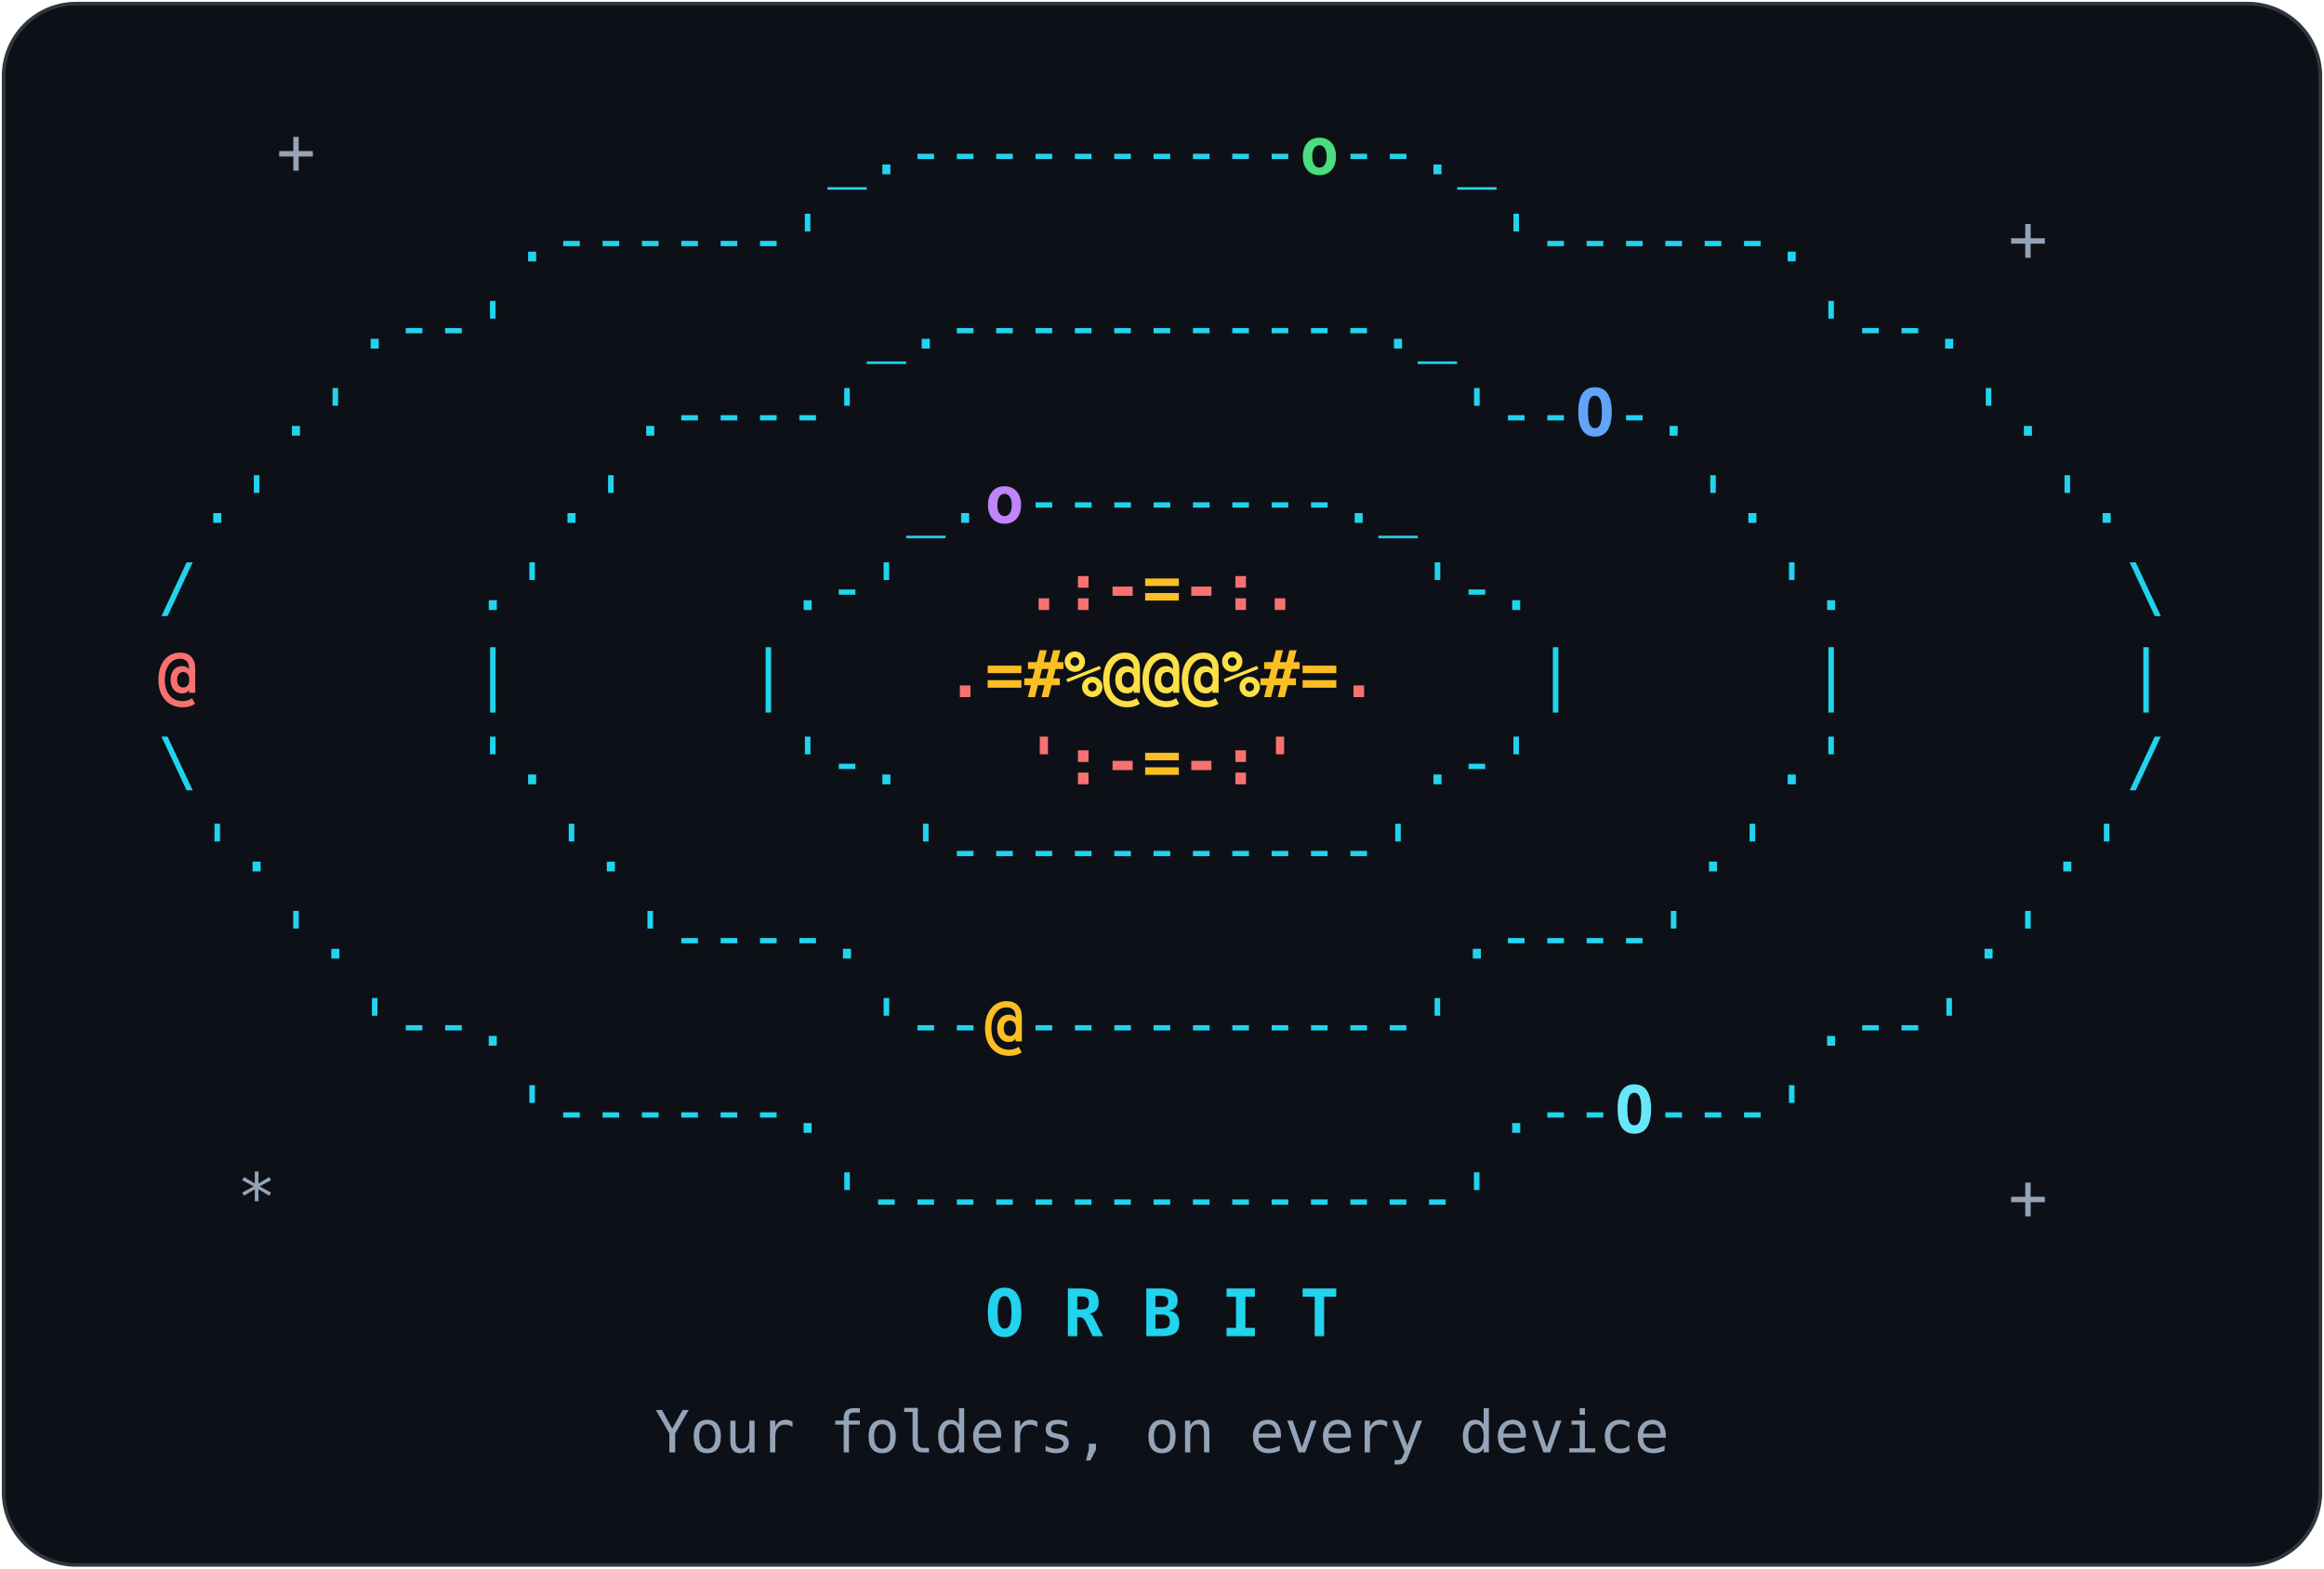
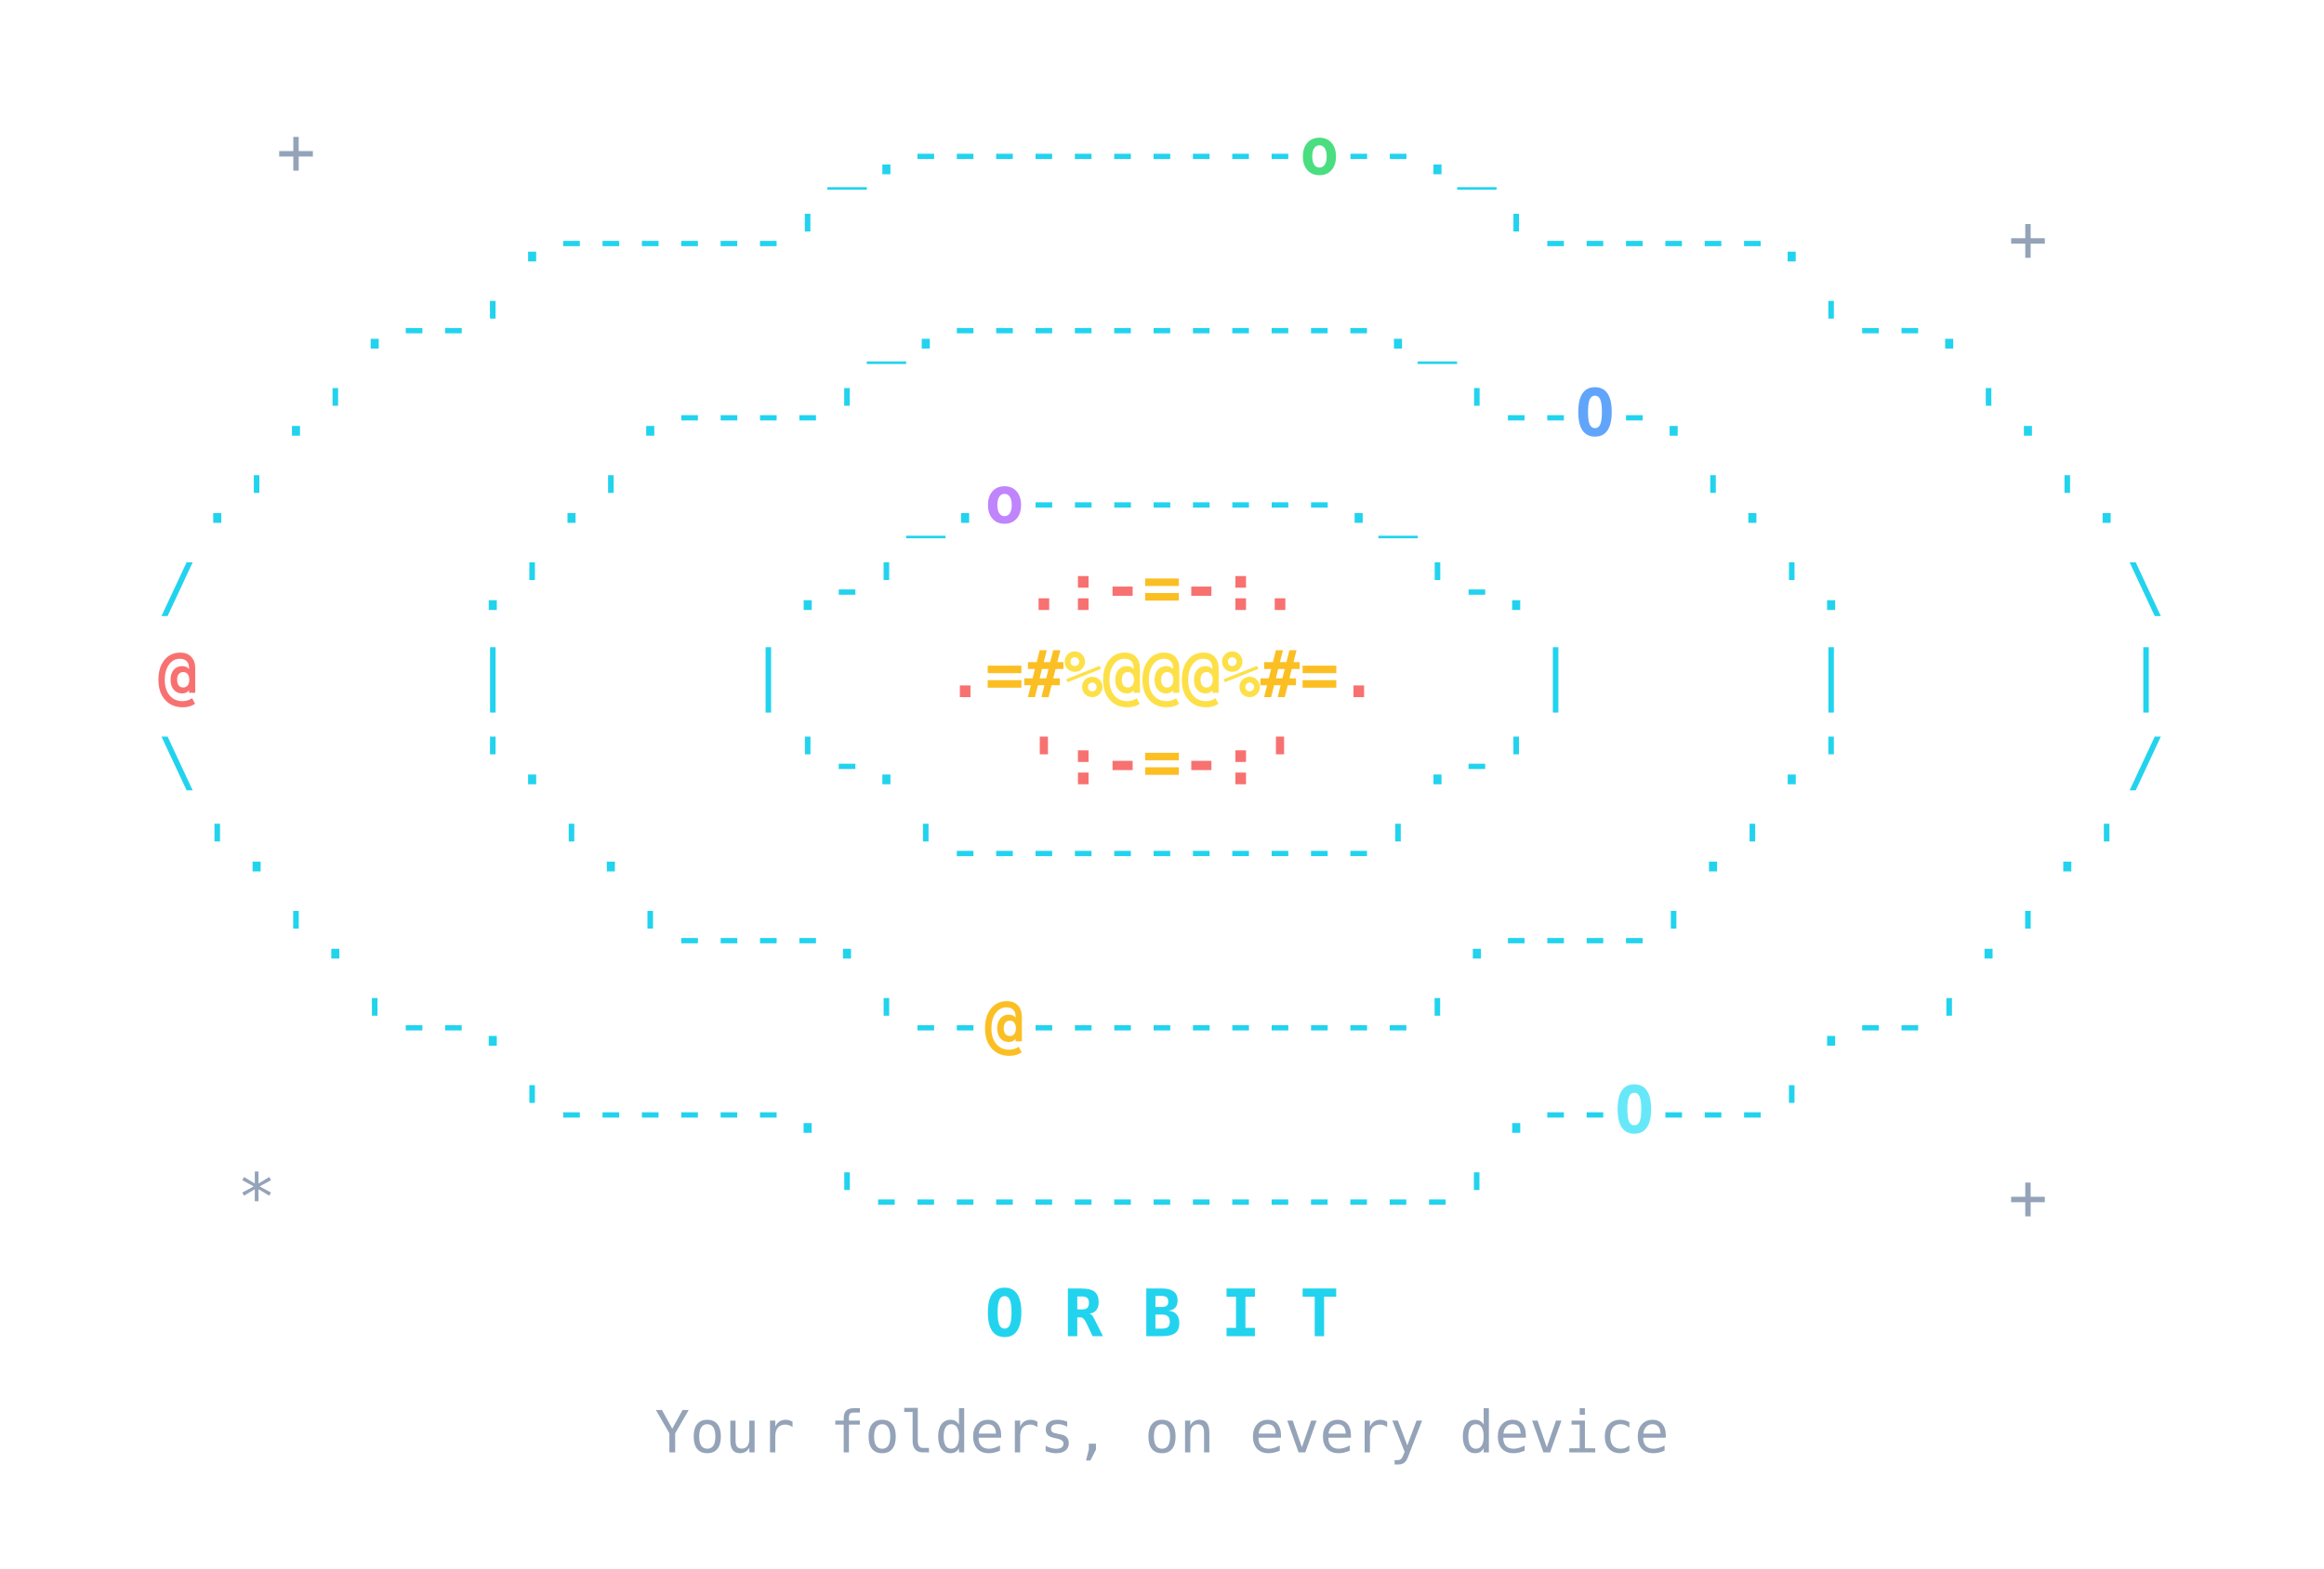
<svg xmlns="http://www.w3.org/2000/svg" width="640" height="432" viewBox="0 0 640 432" role="img" aria-labelledby="title description">
-   <rect x="1" y="1" width="638" height="430" rx="20" fill="#0d1117" stroke="#30363d" />
  <g font-family="DejaVu Sans Mono, monospace" font-size="18">
    <text y="48">
      <tspan x="76.10" fill="#94a3b8">+</tspan>
      <tspan x="227.86" fill="#22d3ee">_.----------</tspan>
      <tspan x="357.94" fill="#4ade80" font-weight="bold">o</tspan>
      <tspan x="368.78" fill="#22d3ee">--._</tspan>
    </text>
    <text y="72">
      <tspan x="141.14" fill="#22d3ee">.------'</tspan>
      <tspan x="412.14" fill="#22d3ee">'------.</tspan>
      <tspan x="553.06" fill="#94a3b8">+</tspan>
    </text>
    <text y="96">
      <tspan x="97.78" fill="#22d3ee">.--'</tspan>
      <tspan x="238.70" fill="#22d3ee">_.-----------._</tspan>
      <tspan x="498.86" fill="#22d3ee">'--.</tspan>
    </text>
    <text y="120">
      <tspan x="76.10" fill="#22d3ee">.'</tspan>
      <tspan x="173.66" fill="#22d3ee">.----'</tspan>
      <tspan x="401.30" fill="#22d3ee">'--</tspan>
      <tspan x="433.82" fill="#60a5fa" font-weight="bold">O</tspan>
      <tspan x="444.66" fill="#22d3ee">-.</tspan>
      <tspan x="542.22" fill="#22d3ee">'.</tspan>
    </text>
    <text y="144">
      <tspan x="54.42" fill="#22d3ee">.'</tspan>
      <tspan x="151.98" fill="#22d3ee">.'</tspan>
      <tspan x="249.54" fill="#22d3ee">_.</tspan>
      <tspan x="271.22" fill="#c084fc" font-weight="bold">o</tspan>
      <tspan x="282.06" fill="#22d3ee">--------._</tspan>
      <tspan x="466.34" fill="#22d3ee">'.</tspan>
      <tspan x="563.90" fill="#22d3ee">'.</tspan>
    </text>
    <text y="168">
      <tspan x="43.58" fill="#22d3ee">/</tspan>
      <tspan x="130.30" fill="#22d3ee">.'</tspan>
      <tspan x="217.02" fill="#22d3ee">.-'</tspan>
      <tspan x="282.06" fill="#f87171" font-weight="bold">.:-</tspan>
      <tspan x="314.58" fill="#fbbf24" font-weight="bold">=</tspan>
      <tspan x="325.42" fill="#f87171" font-weight="bold">-:.</tspan>
      <tspan x="390.46" fill="#22d3ee">'-.</tspan>
      <tspan x="488.02" fill="#22d3ee">'.</tspan>
      <tspan x="585.58" fill="#22d3ee">\</tspan>
    </text>
    <text y="192">
      <tspan x="43.58" fill="#f87171" font-weight="bold">@</tspan>
      <tspan x="130.30" fill="#22d3ee">|</tspan>
      <tspan x="206.18" fill="#22d3ee">|</tspan>
      <tspan x="260.38" fill="#f87171" font-weight="bold">.</tspan>
      <tspan x="271.22" fill="#fbbf24" font-weight="bold">=#</tspan>
      <tspan x="292.90" fill="#fde047" font-weight="bold">%@@@%</tspan>
      <tspan x="347.10" fill="#fbbf24" font-weight="bold">#=</tspan>
      <tspan x="368.78" fill="#f87171" font-weight="bold">.</tspan>
      <tspan x="422.98" fill="#22d3ee">|</tspan>
      <tspan x="498.86" fill="#22d3ee">|</tspan>
      <tspan x="585.58" fill="#22d3ee">|</tspan>
    </text>
    <text y="216">
      <tspan x="43.58" fill="#22d3ee">\</tspan>
      <tspan x="130.30" fill="#22d3ee">'.</tspan>
      <tspan x="217.02" fill="#22d3ee">'-.</tspan>
      <tspan x="282.06" fill="#f87171" font-weight="bold">':-</tspan>
      <tspan x="314.58" fill="#fbbf24" font-weight="bold">=</tspan>
      <tspan x="325.42" fill="#f87171" font-weight="bold">-:'</tspan>
      <tspan x="390.46" fill="#22d3ee">.-'</tspan>
      <tspan x="488.02" fill="#22d3ee">.'</tspan>
      <tspan x="585.58" fill="#22d3ee">/</tspan>
    </text>
    <text y="240">
      <tspan x="54.42" fill="#22d3ee">'.</tspan>
      <tspan x="151.98" fill="#22d3ee">'.</tspan>
      <tspan x="249.54" fill="#22d3ee">'-----------'</tspan>
      <tspan x="466.34" fill="#22d3ee">.'</tspan>
      <tspan x="563.90" fill="#22d3ee">.'</tspan>
    </text>
    <text y="264">
      <tspan x="76.10" fill="#22d3ee">'.</tspan>
      <tspan x="173.66" fill="#22d3ee">'----.</tspan>
      <tspan x="401.30" fill="#22d3ee">.----'</tspan>
      <tspan x="542.22" fill="#22d3ee">.'</tspan>
    </text>
    <text y="288">
      <tspan x="97.78" fill="#22d3ee">'--.</tspan>
      <tspan x="238.70" fill="#22d3ee">'--</tspan>
      <tspan x="271.22" fill="#fbbf24" font-weight="bold">@</tspan>
      <tspan x="282.06" fill="#22d3ee">----------'</tspan>
      <tspan x="498.86" fill="#22d3ee">.--'</tspan>
    </text>
    <text y="312">
      <tspan x="141.14" fill="#22d3ee">'------.</tspan>
      <tspan x="412.14" fill="#22d3ee">.--</tspan>
      <tspan x="444.66" fill="#67e8f9" font-weight="bold">O</tspan>
      <tspan x="455.50" fill="#22d3ee">---'</tspan>
    </text>
    <text y="336">
      <tspan x="65.26" fill="#94a3b8">*</tspan>
      <tspan x="227.86" fill="#22d3ee">'---------------'</tspan>
      <tspan x="553.06" fill="#94a3b8">+</tspan>
    </text>
    <text x="320" y="368" text-anchor="middle" fill="#22d3ee" font-weight="bold">O R B I T</text>
    <text x="320" y="400" text-anchor="middle" fill="#94a3b8" font-size="16">Your folders, on every device</text>
  </g>
</svg>
